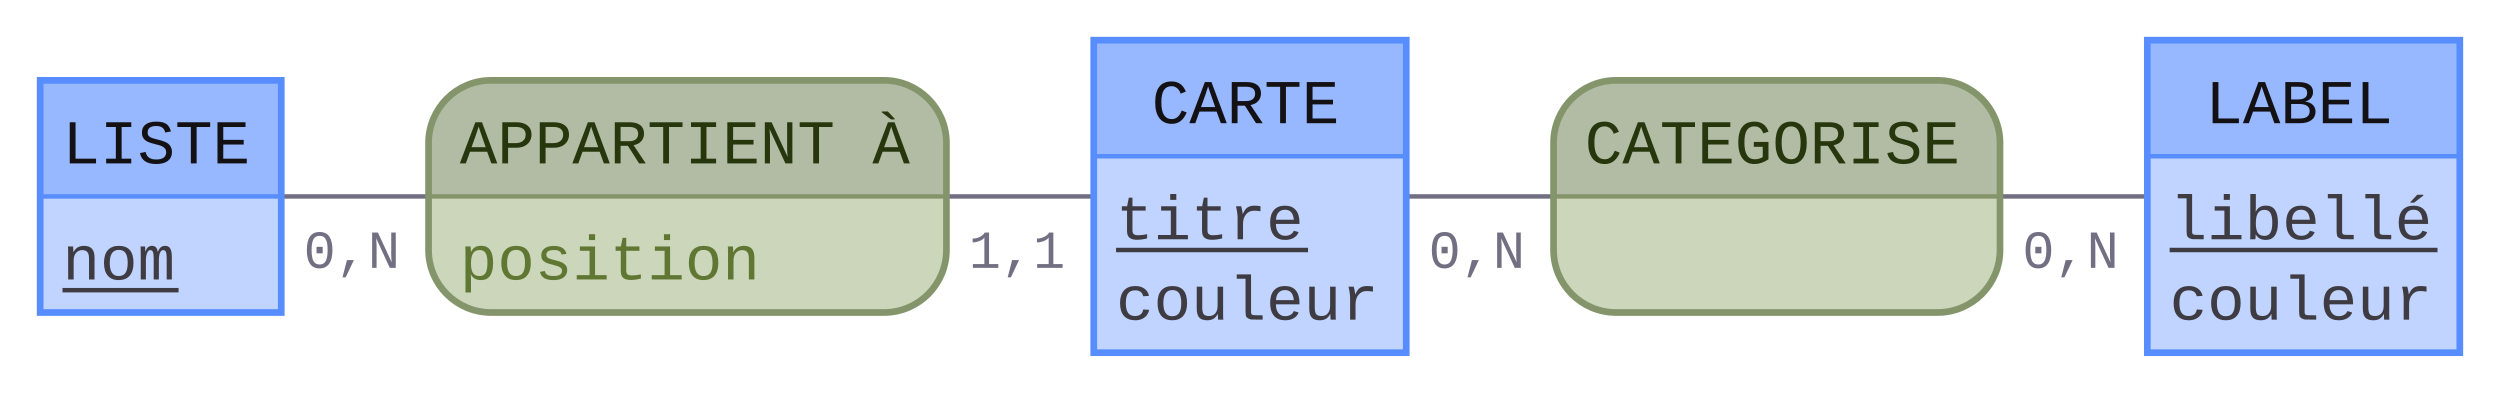
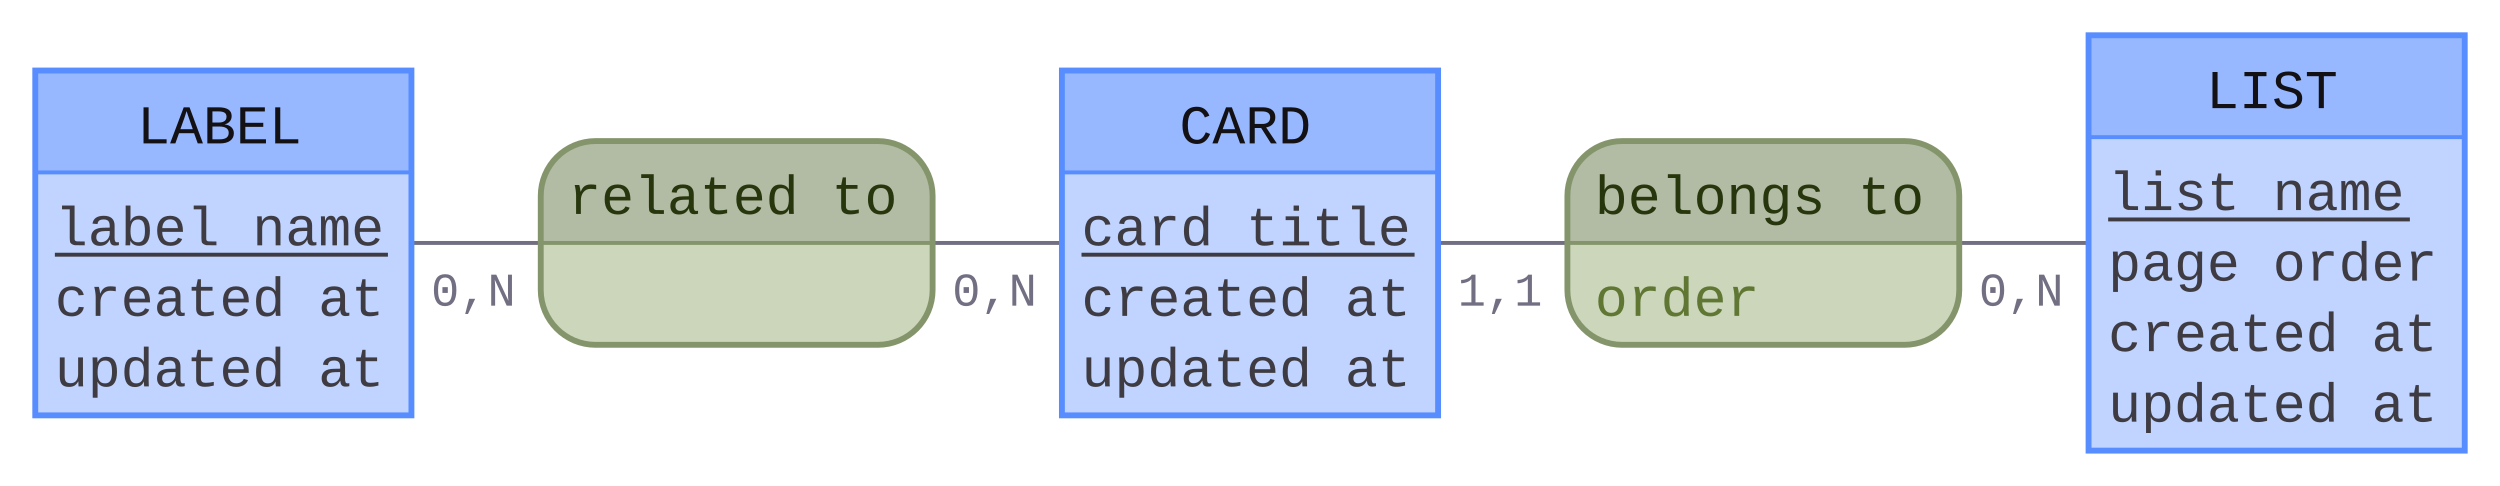
- <svg xmlns="http://www.w3.org/2000/svg" width="560" height="88" view_box="0 0 560 88">\n\n<rect id="frame" x="0" y="0" width="560" height="88" fill="none" stroke="none" stroke-width="0" />
-   <line x1="280" y1="44" x2="154" y2="44" stroke="#726f83" stroke-width="1" />
-   <text x="217" y="60.0" fill="#726f83" font-family="Courier New" font-size="12">1,1</text>
-   <line x1="36" y1="44" x2="154" y2="44" stroke="#726f83" stroke-width="1" />
-   <text x="68" y="60.0" fill="#726f83" font-family="Courier New" font-size="12">0,N</text>
-   <g id="association-APPARTIENT À">
-     <path d="M 198 18 a 14 14 90 0 1 14 14 V 44 h -116 V 32 a 14 14 90 0 1 14 -14" fill="#b2bba4" stroke="#b2bba4" stroke-width="0" />
-     <path d="M 212 44.0 v 12 a 14 14 90 0 1 -14 14 H 110 a 14 14 90 0 1 -14 -14 V 44.0 H 116" fill="#ccd6ba" stroke="#ccd6ba" stroke-width="0" />
-     <rect x="96" y="18" width="116" height="52" fill="none" rx="14" stroke="#85956b" stroke-width="1.5" />
-     <line x1="96" y1="44" x2="212" y2="44" stroke="#85956b" stroke-width="1" />
-     <text x="103" y="36.6" fill="#27360c" font-family="Courier New" font-size="14">APPARTIENT À</text>
-     <text x="103" y="62.6" fill="#607734" font-family="Courier New" font-size="14">position</text>
+ <svg xmlns="http://www.w3.org/2000/svg" width="638" height="124" view_box="0 0 638 124">\n\n<rect id="frame" x="0" y="0" width="638" height="124" fill="none" stroke="none" stroke-width="0" />
+   <line x1="57" y1="62" x2="188" y2="62" stroke="#726f83" stroke-width="1" />
+   <text x="110" y="78.0" fill="#726f83" font-family="Courier New" font-size="12">0,N</text>
+   <line x1="319" y1="62" x2="188" y2="62" stroke="#726f83" stroke-width="1" />
+   <text x="243" y="78.0" fill="#726f83" font-family="Courier New" font-size="12">0,N</text>
+   <g id="association-related to">
+     <path d="M 224 36 a 14 14 90 0 1 14 14 V 62 h -100 V 50 a 14 14 90 0 1 14 -14" fill="#b2bba4" stroke="#b2bba4" stroke-width="0" />
+     <path d="M 238 62.0 v 12 a 14 14 90 0 1 -14 14 H 152 a 14 14 90 0 1 -14 -14 V 62.0 H 100" fill="#ccd6ba" stroke="#ccd6ba" stroke-width="0" />
+     <rect x="138" y="36" width="100" height="52" fill="none" rx="14" stroke="#85956b" stroke-width="1.5" />
+     <line x1="138" y1="62" x2="238" y2="62" stroke="#85956b" stroke-width="1" />
+     <text x="145" y="54.6" fill="#27360c" font-family="Courier New" font-size="14">related to</text>
  </g>
-   <line x1="516" y1="44" x2="398" y2="44" stroke="#726f83" stroke-width="1" />
-   <text x="453" y="60.0" fill="#726f83" font-family="Courier New" font-size="12">0,N</text>
-   <line x1="280" y1="44" x2="398" y2="44" stroke="#726f83" stroke-width="1" />
-   <text x="320" y="60.0" fill="#726f83" font-family="Courier New" font-size="12">0,N</text>
-   <g id="association-CATEGORISE">
-     <path d="M 434 18 a 14 14 90 0 1 14 14 V 44 h -100 V 32 a 14 14 90 0 1 14 -14" fill="#b2bba4" stroke="#b2bba4" stroke-width="0" />
-     <path d="M 448 44.0 v 12 a 14 14 90 0 1 -14 14 H 362 a 14 14 90 0 1 -14 -14 V 44.0 H 100" fill="#ccd6ba" stroke="#ccd6ba" stroke-width="0" />
-     <rect x="348" y="18" width="100" height="52" fill="none" rx="14" stroke="#85956b" stroke-width="1.5" />
-     <line x1="348" y1="44" x2="448" y2="44" stroke="#85956b" stroke-width="1" />
-     <text x="355" y="36.6" fill="#27360c" font-family="Courier New" font-size="14">CATEGORISE</text>
+   <line x1="319" y1="62" x2="450" y2="62" stroke="#726f83" stroke-width="1" />
+   <text x="372" y="78.0" fill="#726f83" font-family="Courier New" font-size="12">1,1</text>
+   <line x1="581" y1="62" x2="450" y2="62" stroke="#726f83" stroke-width="1" />
+   <text x="505" y="78.0" fill="#726f83" font-family="Courier New" font-size="12">0,N</text>
+   <g id="association-belongs to">
+     <path d="M 486 36 a 14 14 90 0 1 14 14 V 62 h -100 V 50 a 14 14 90 0 1 14 -14" fill="#b2bba4" stroke="#b2bba4" stroke-width="0" />
+     <path d="M 500 62.0 v 12 a 14 14 90 0 1 -14 14 H 414 a 14 14 90 0 1 -14 -14 V 62.0 H 100" fill="#ccd6ba" stroke="#ccd6ba" stroke-width="0" />
+     <rect x="400" y="36" width="100" height="52" fill="none" rx="14" stroke="#85956b" stroke-width="1.5" />
+     <line x1="400" y1="62" x2="500" y2="62" stroke="#85956b" stroke-width="1" />
+     <text x="407" y="54.6" fill="#27360c" font-family="Courier New" font-size="14">belongs to</text>
+     <text x="407" y="80.6" fill="#607734" font-family="Courier New" font-size="14">order</text>
  </g>
-   <g id="entity-LISTE">
-     <g id="frame-LISTE">
-       <rect x="9" y="18" width="54" height="26" fill="#97b8ff" stroke="#97b8ff" stroke-width="0" />
-       <rect x="9" y="44.0" width="54" height="26" fill="#c0d4ff" stroke="#c0d4ff" stroke-width="0" />
-       <rect x="9" y="18" width="54" height="52" fill="none" stroke="#578dff" stroke-width="1.5" />
-       <line x1="9" y1="44" x2="63" y2="44" stroke="#578dff" stroke-width="1" />
+   <g id="entity-LIST">
+     <g id="frame-LIST">
+       <rect x="533" y="9" width="96" height="26" fill="#97b8ff" stroke="#97b8ff" stroke-width="0" />
+       <rect x="533" y="35.0" width="96" height="80" fill="#c0d4ff" stroke="#c0d4ff" stroke-width="0" />
+       <rect x="533" y="9" width="96" height="106" fill="none" stroke="#578dff" stroke-width="1.5" />
+       <line x1="533" y1="35" x2="629" y2="35" stroke="#578dff" stroke-width="1" />
    </g>
-     <text x="14" y="36.6" fill="#131114" font-family="Courier New" font-size="14">LISTE</text>
-     <text x="14" y="62.6" fill="#3e3c42" font-family="Courier New" font-size="14">nom</text>
-     <line x1="14" y1="65.0" x2="40" y2="65.0" stroke="#3e3c42" stroke-width="1" />
+     <text x="563" y="27.6" fill="#131114" font-family="Courier New" font-size="14">LIST</text>
+     <text x="538" y="53.6" fill="#3e3c42" font-family="Courier New" font-size="14">list name</text>
+     <line x1="538" y1="56.0" x2="615" y2="56.0" stroke="#3e3c42" stroke-width="1" />
+     <text x="538" y="71.6" fill="#3e3c42" font-family="Courier New" font-size="14">page order</text>
+     <text x="538" y="89.6" fill="#3e3c42" font-family="Courier New" font-size="14">created at</text>
+     <text x="538" y="107.6" fill="#3e3c42" font-family="Courier New" font-size="14">updated at</text>
  </g>
-   <g id="entity-CARTE">
-     <g id="frame-CARTE">
-       <rect x="245" y="9" width="70" height="26" fill="#97b8ff" stroke="#97b8ff" stroke-width="0" />
-       <rect x="245" y="35.0" width="70" height="44" fill="#c0d4ff" stroke="#c0d4ff" stroke-width="0" />
-       <rect x="245" y="9" width="70" height="70" fill="none" stroke="#578dff" stroke-width="1.5" />
-       <line x1="245" y1="35" x2="315" y2="35" stroke="#578dff" stroke-width="1" />
+   <g id="entity-CARD">
+     <g id="frame-CARD">
+       <rect x="271" y="18" width="96" height="26" fill="#97b8ff" stroke="#97b8ff" stroke-width="0" />
+       <rect x="271" y="44.0" width="96" height="62" fill="#c0d4ff" stroke="#c0d4ff" stroke-width="0" />
+       <rect x="271" y="18" width="96" height="88" fill="none" stroke="#578dff" stroke-width="1.5" />
+       <line x1="271" y1="44" x2="367" y2="44" stroke="#578dff" stroke-width="1" />
    </g>
-     <text x="258" y="27.6" fill="#131114" font-family="Courier New" font-size="14">CARTE</text>
-     <text x="250" y="53.6" fill="#3e3c42" font-family="Courier New" font-size="14">titre</text>
-     <line x1="250" y1="56.0" x2="293" y2="56.0" stroke="#3e3c42" stroke-width="1" />
-     <text x="250" y="71.6" fill="#3e3c42" font-family="Courier New" font-size="14">couleur</text>
+     <text x="301" y="36.6" fill="#131114" font-family="Courier New" font-size="14">CARD</text>
+     <text x="276" y="62.6" fill="#3e3c42" font-family="Courier New" font-size="14">card title</text>
+     <line x1="276" y1="65.0" x2="361" y2="65.0" stroke="#3e3c42" stroke-width="1" />
+     <text x="276" y="80.6" fill="#3e3c42" font-family="Courier New" font-size="14">created at</text>
+     <text x="276" y="98.6" fill="#3e3c42" font-family="Courier New" font-size="14">updated at</text>
  </g>
  <g id="entity-LABEL">
    <g id="frame-LABEL">
-       <rect x="481" y="9" width="70" height="26" fill="#97b8ff" stroke="#97b8ff" stroke-width="0" />
-       <rect x="481" y="35.0" width="70" height="44" fill="#c0d4ff" stroke="#c0d4ff" stroke-width="0" />
-       <rect x="481" y="9" width="70" height="70" fill="none" stroke="#578dff" stroke-width="1.5" />
-       <line x1="481" y1="35" x2="551" y2="35" stroke="#578dff" stroke-width="1" />
+       <rect x="9" y="18" width="96" height="26" fill="#97b8ff" stroke="#97b8ff" stroke-width="0" />
+       <rect x="9" y="44.0" width="96" height="62" fill="#c0d4ff" stroke="#c0d4ff" stroke-width="0" />
+       <rect x="9" y="18" width="96" height="88" fill="none" stroke="#578dff" stroke-width="1.5" />
+       <line x1="9" y1="44" x2="105" y2="44" stroke="#578dff" stroke-width="1" />
    </g>
-     <text x="494" y="27.6" fill="#131114" font-family="Courier New" font-size="14">LABEL</text>
-     <text x="486" y="53.6" fill="#3e3c42" font-family="Courier New" font-size="14">libellé</text>
-     <line x1="486" y1="56.0" x2="546" y2="56.0" stroke="#3e3c42" stroke-width="1" />
-     <text x="486" y="71.6" fill="#3e3c42" font-family="Courier New" font-size="14">couleur</text>
+     <text x="35" y="36.6" fill="#131114" font-family="Courier New" font-size="14">LABEL</text>
+     <text x="14" y="62.6" fill="#3e3c42" font-family="Courier New" font-size="14">label name</text>
+     <line x1="14" y1="65.0" x2="99" y2="65.0" stroke="#3e3c42" stroke-width="1" />
+     <text x="14" y="80.6" fill="#3e3c42" font-family="Courier New" font-size="14">created at</text>
+     <text x="14" y="98.6" fill="#3e3c42" font-family="Courier New" font-size="14">updated at</text>
  </g>
</svg>
